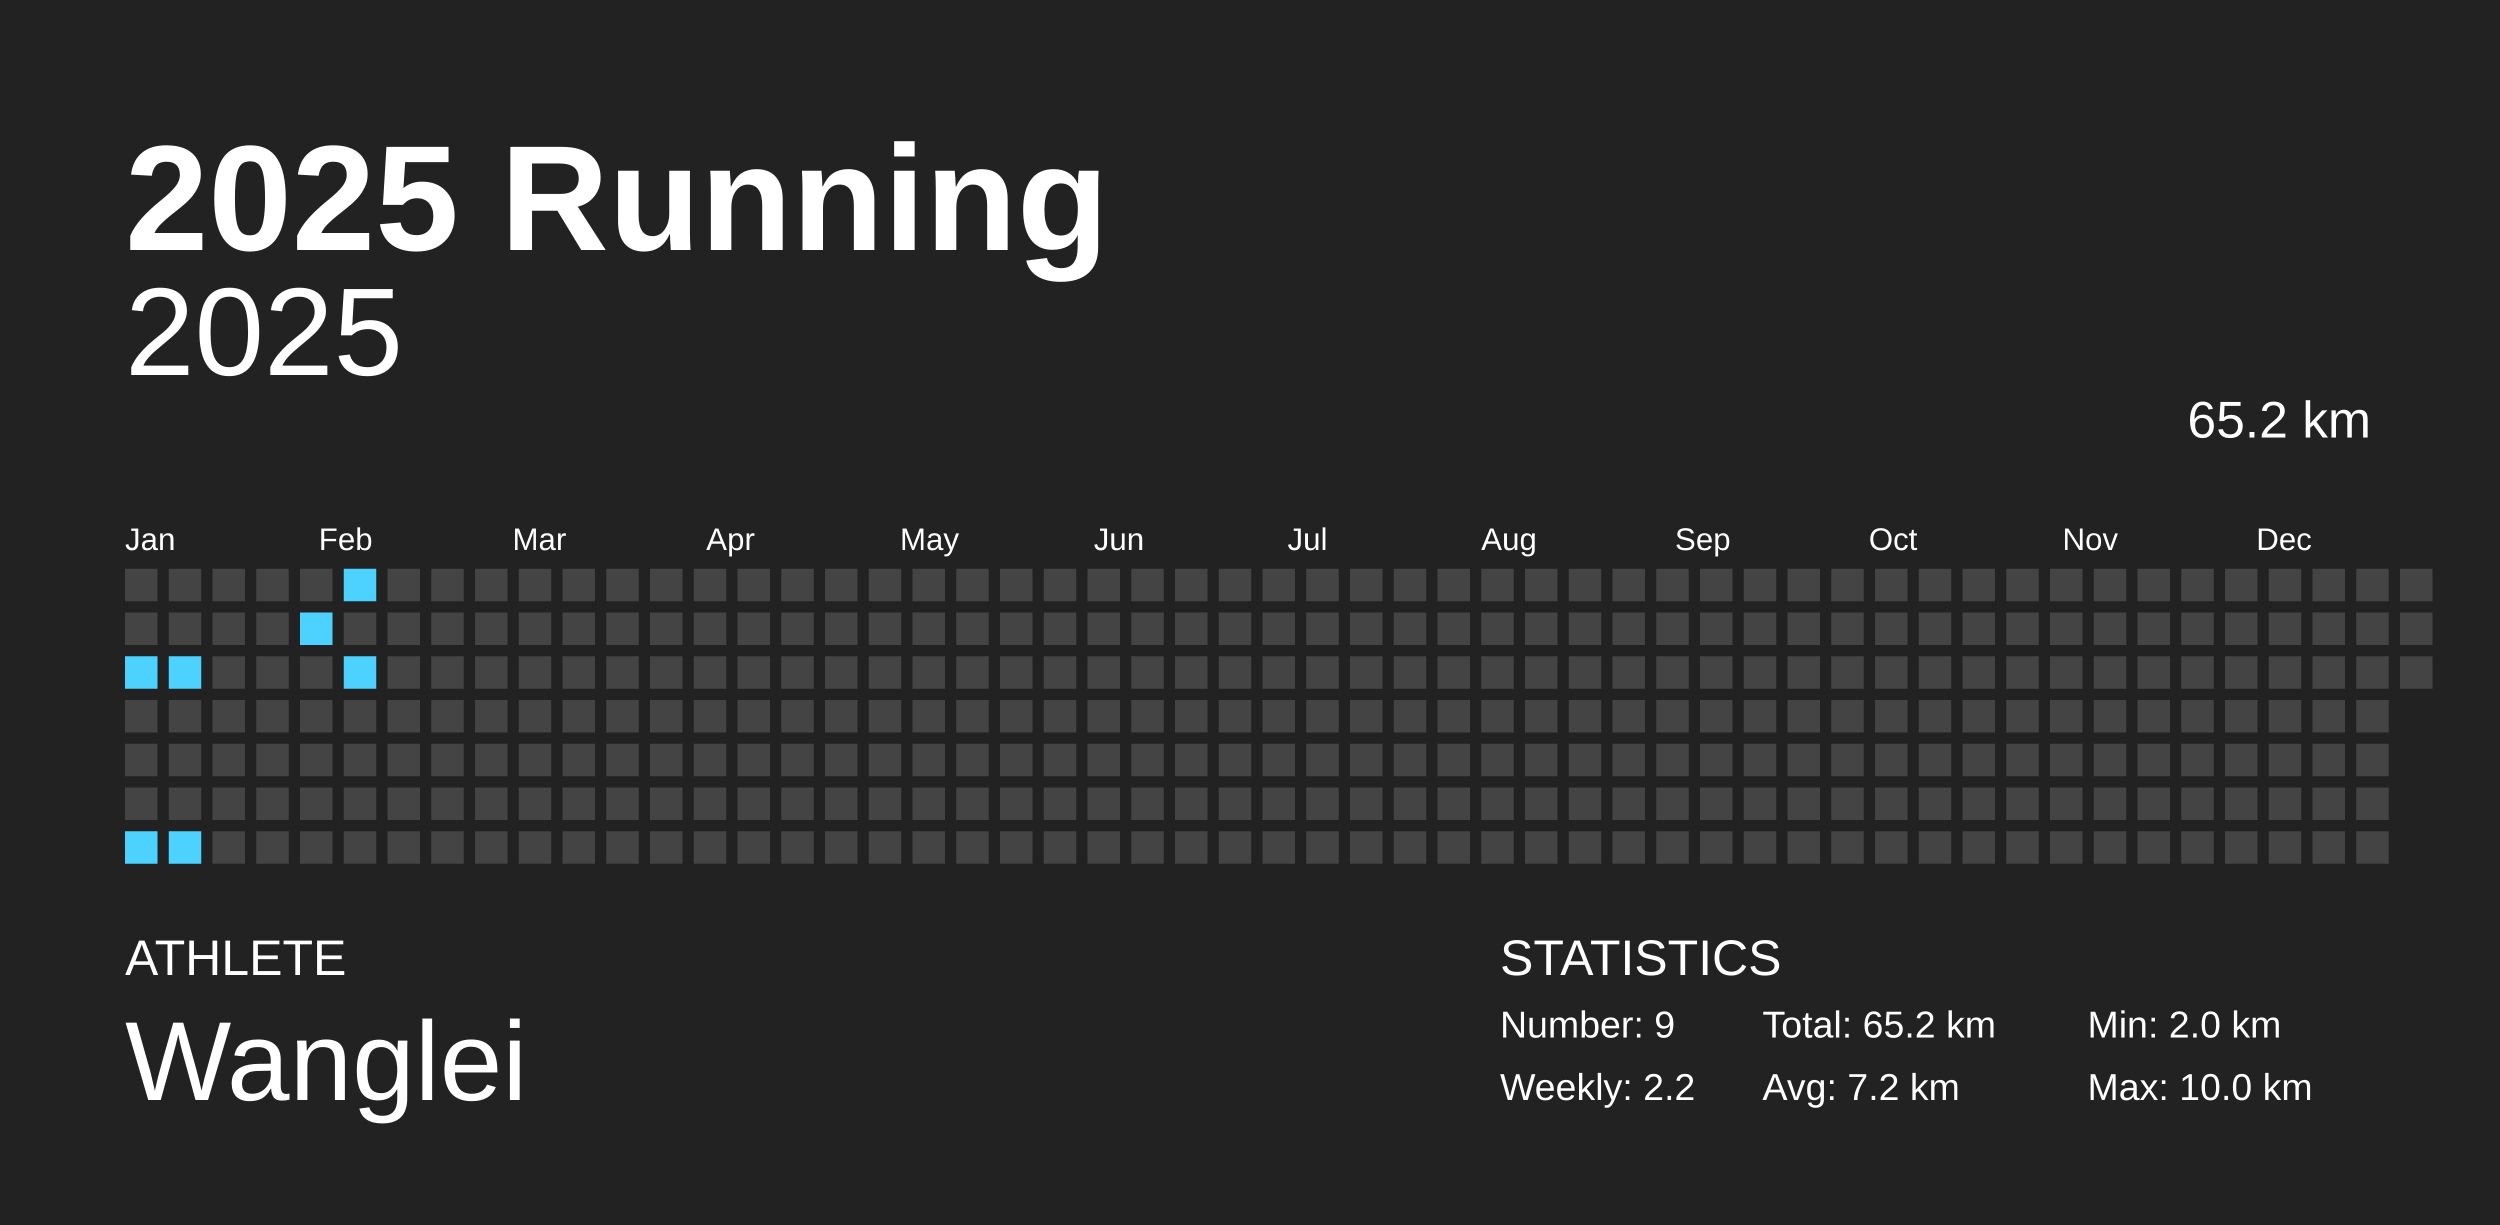
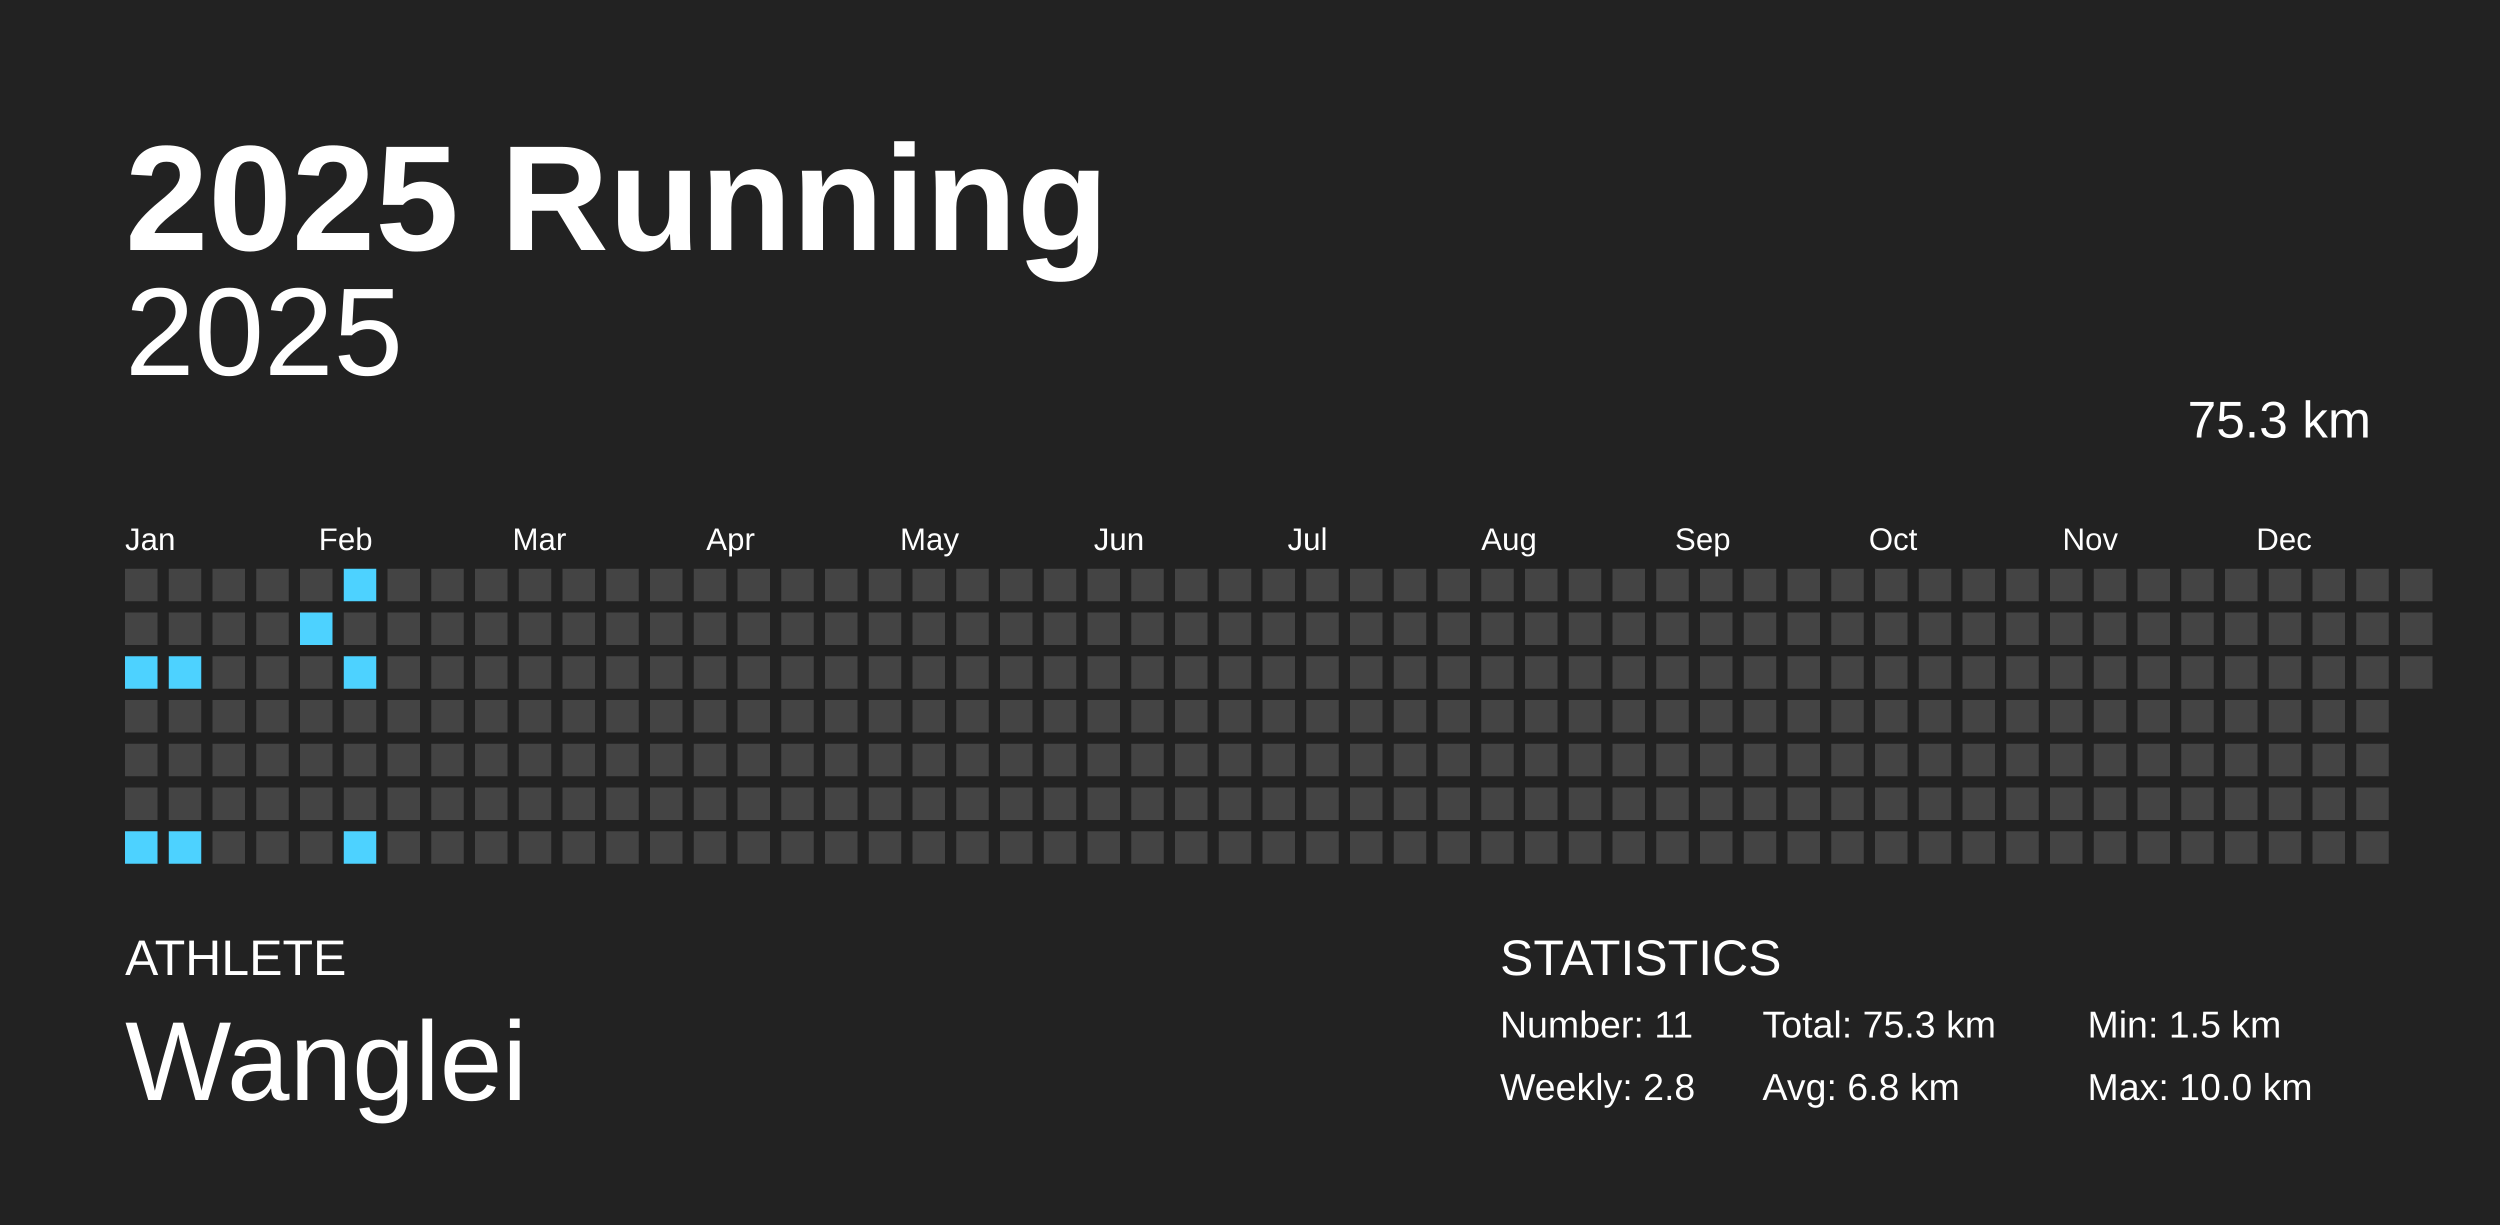
<svg xmlns="http://www.w3.org/2000/svg" baseProfile="full" height="98mm" version="1.1" viewBox="0,0,200,98" width="200mm">
  <defs />
  <rect fill="#222222" height="98" width="200" x="0" y="0" />
  <text fill="#FFFFFF" style="font-size:12px; font-family:Arial; font-weight:bold;" x="10" y="20">2025 Running</text>
  <text fill="#FFFFFF" style="font-size:4px; font-family:Arial" x="10" y="78">ATHLETE</text>
  <text fill="#FFFFFF" style="font-size:9px; font-family:Arial" x="10" y="88">Wanglei</text>
  <text fill="#FFFFFF" style="font-size:4px; font-family:Arial" x="120" y="78">STATISTICS</text>
-   <text fill="#FFFFFF" style="font-size:3px; font-family:Arial" x="120" y="83">Number: 9</text>
-   <text fill="#FFFFFF" style="font-size:3px; font-family:Arial" x="120" y="88">Weekly: 2.2</text>
-   <text fill="#FFFFFF" style="font-size:3px; font-family:Arial" x="141" y="83">Total: 65.2 km</text>
-   <text fill="#FFFFFF" style="font-size:3px; font-family:Arial" x="141" y="88">Avg: 7.2 km</text>
-   <text fill="#FFFFFF" style="font-size:3px; font-family:Arial" x="167" y="83">Min: 2.0 km</text>
+   <text fill="#FFFFFF" style="font-size:3px; font-family:Arial" x="120" y="83">Number: 11</text>
+   <text fill="#FFFFFF" style="font-size:3px; font-family:Arial" x="120" y="88">Weekly: 2.8</text>
+   <text fill="#FFFFFF" style="font-size:3px; font-family:Arial" x="141" y="83">Total: 75.3 km</text>
+   <text fill="#FFFFFF" style="font-size:3px; font-family:Arial" x="141" y="88">Avg: 6.8 km</text>
+   <text fill="#FFFFFF" style="font-size:3px; font-family:Arial" x="167" y="83">Min: 1.5 km</text>
  <text fill="#FFFFFF" style="font-size:3px; font-family:Arial" x="167" y="88">Max: 10.0 km</text>
  <text alignment-baseline="hanging" fill="#FFFFFF" style="font-size:10.0px; font-family:Arial;" x="10" y="30">2025</text>
-   <text alignment-baseline="hanging" fill="#FFFFFF" style="font-size:4.125px; font-family:Arial;" x="175" y="35">65.2 km</text>
+   <text alignment-baseline="hanging" fill="#FFFFFF" style="font-size:4.125px; font-family:Arial;" x="175" y="35">75.3 km</text>
  <text fill="#FFFFFF" style="font-size:2.5px; font-family:Arial" x="10.0" y="44">Jan</text>
  <text fill="#FFFFFF" style="font-size:2.5px; font-family:Arial" x="25.5" y="44">Feb</text>
  <text fill="#FFFFFF" style="font-size:2.5px; font-family:Arial" x="41.0" y="44">Mar</text>
  <text fill="#FFFFFF" style="font-size:2.5px; font-family:Arial" x="56.5" y="44">Apr</text>
  <text fill="#FFFFFF" style="font-size:2.5px; font-family:Arial" x="72.0" y="44">May</text>
  <text fill="#FFFFFF" style="font-size:2.5px; font-family:Arial" x="87.5" y="44">Jun</text>
  <text fill="#FFFFFF" style="font-size:2.5px; font-family:Arial" x="103.0" y="44">Jul</text>
  <text fill="#FFFFFF" style="font-size:2.5px; font-family:Arial" x="118.5" y="44">Aug</text>
  <text fill="#FFFFFF" style="font-size:2.5px; font-family:Arial" x="134.0" y="44">Sep</text>
  <text fill="#FFFFFF" style="font-size:2.5px; font-family:Arial" x="149.5" y="44">Oct</text>
  <text fill="#FFFFFF" style="font-size:2.5px; font-family:Arial" x="165.0" y="44">Nov</text>
  <text fill="#FFFFFF" style="font-size:2.5px; font-family:Arial" x="180.5" y="44">Dec</text>
  <rect fill="#444444" height="2.6" width="2.6" x="10.0" y="45.5" />
  <rect fill="#444444" height="2.6" width="2.6" x="10.0" y="49.0" />
  <rect fill="#4dd2ff" height="2.6" width="2.6" x="10.0" y="52.5" />
  <rect fill="#444444" height="2.6" width="2.6" x="10.0" y="56.0" />
  <rect fill="#444444" height="2.6" width="2.6" x="10.0" y="59.5" />
  <rect fill="#444444" height="2.6" width="2.6" x="10.0" y="63.0" />
  <rect fill="#4dd2ff" height="2.6" width="2.6" x="10.0" y="66.5" />
  <rect fill="#444444" height="2.6" width="2.6" x="13.5" y="45.5" />
  <rect fill="#444444" height="2.6" width="2.6" x="13.5" y="49.0" />
  <rect fill="#4dd2ff" height="2.6" width="2.6" x="13.5" y="52.5" />
  <rect fill="#444444" height="2.6" width="2.6" x="13.5" y="56.0" />
  <rect fill="#444444" height="2.6" width="2.6" x="13.5" y="59.5" />
  <rect fill="#444444" height="2.6" width="2.6" x="13.5" y="63.0" />
  <rect fill="#4dd2ff" height="2.6" width="2.6" x="13.5" y="66.5" />
  <rect fill="#444444" height="2.6" width="2.6" x="17.0" y="45.5" />
  <rect fill="#444444" height="2.6" width="2.6" x="17.0" y="49.0" />
  <rect fill="#444444" height="2.6" width="2.6" x="17.0" y="52.5" />
  <rect fill="#444444" height="2.6" width="2.6" x="17.0" y="56.0" />
  <rect fill="#444444" height="2.6" width="2.6" x="17.0" y="59.5" />
  <rect fill="#444444" height="2.6" width="2.6" x="17.0" y="63.0" />
  <rect fill="#444444" height="2.6" width="2.6" x="17.0" y="66.5" />
  <rect fill="#444444" height="2.6" width="2.6" x="20.5" y="45.5" />
  <rect fill="#444444" height="2.6" width="2.6" x="20.5" y="49.0" />
  <rect fill="#444444" height="2.6" width="2.6" x="20.5" y="52.5" />
  <rect fill="#444444" height="2.6" width="2.6" x="20.5" y="56.0" />
  <rect fill="#444444" height="2.6" width="2.6" x="20.5" y="59.5" />
  <rect fill="#444444" height="2.6" width="2.6" x="20.5" y="63.0" />
  <rect fill="#444444" height="2.6" width="2.6" x="20.5" y="66.5" />
  <rect fill="#444444" height="2.6" width="2.6" x="24.0" y="45.5" />
  <rect fill="#4dd2ff" height="2.6" width="2.6" x="24.0" y="49.0" />
  <rect fill="#444444" height="2.6" width="2.6" x="24.0" y="52.5" />
  <rect fill="#444444" height="2.6" width="2.6" x="24.0" y="56.0" />
  <rect fill="#444444" height="2.6" width="2.6" x="24.0" y="59.5" />
  <rect fill="#444444" height="2.6" width="2.6" x="24.0" y="63.0" />
  <rect fill="#444444" height="2.6" width="2.6" x="24.0" y="66.5" />
  <rect fill="#4dd2ff" height="2.6" width="2.6" x="27.5" y="45.5" />
  <rect fill="#444444" height="2.6" width="2.6" x="27.5" y="49.0" />
  <rect fill="#4dd2ff" height="2.6" width="2.6" x="27.5" y="52.5" />
  <rect fill="#444444" height="2.6" width="2.6" x="27.5" y="56.0" />
  <rect fill="#444444" height="2.6" width="2.6" x="27.5" y="59.5" />
  <rect fill="#444444" height="2.6" width="2.6" x="27.5" y="63.0" />
-   <rect fill="#444444" height="2.6" width="2.6" x="27.5" y="66.5" />
+   <rect fill="#4dd2ff" height="2.6" width="2.6" x="27.5" y="66.5" />
  <rect fill="#444444" height="2.6" width="2.6" x="31.0" y="45.5" />
  <rect fill="#444444" height="2.6" width="2.6" x="31.0" y="49.0" />
  <rect fill="#444444" height="2.6" width="2.6" x="31.0" y="52.5" />
  <rect fill="#444444" height="2.6" width="2.6" x="31.0" y="56.0" />
  <rect fill="#444444" height="2.6" width="2.6" x="31.0" y="59.5" />
  <rect fill="#444444" height="2.6" width="2.6" x="31.0" y="63.0" />
  <rect fill="#444444" height="2.6" width="2.6" x="31.0" y="66.5" />
  <rect fill="#444444" height="2.6" width="2.6" x="34.5" y="45.5" />
  <rect fill="#444444" height="2.6" width="2.6" x="34.5" y="49.0" />
  <rect fill="#444444" height="2.6" width="2.6" x="34.5" y="52.5" />
  <rect fill="#444444" height="2.6" width="2.6" x="34.5" y="56.0" />
  <rect fill="#444444" height="2.6" width="2.6" x="34.5" y="59.5" />
  <rect fill="#444444" height="2.6" width="2.6" x="34.5" y="63.0" />
  <rect fill="#444444" height="2.6" width="2.6" x="34.5" y="66.5" />
  <rect fill="#444444" height="2.6" width="2.6" x="38.0" y="45.5" />
  <rect fill="#444444" height="2.6" width="2.6" x="38.0" y="49.0" />
  <rect fill="#444444" height="2.6" width="2.6" x="38.0" y="52.5" />
  <rect fill="#444444" height="2.6" width="2.6" x="38.0" y="56.0" />
  <rect fill="#444444" height="2.6" width="2.6" x="38.0" y="59.5" />
  <rect fill="#444444" height="2.6" width="2.6" x="38.0" y="63.0" />
  <rect fill="#444444" height="2.6" width="2.6" x="38.0" y="66.5" />
  <rect fill="#444444" height="2.6" width="2.6" x="41.5" y="45.5" />
  <rect fill="#444444" height="2.6" width="2.6" x="41.5" y="49.0" />
  <rect fill="#444444" height="2.6" width="2.6" x="41.5" y="52.5" />
  <rect fill="#444444" height="2.6" width="2.6" x="41.5" y="56.0" />
  <rect fill="#444444" height="2.6" width="2.6" x="41.5" y="59.5" />
  <rect fill="#444444" height="2.6" width="2.6" x="41.5" y="63.0" />
  <rect fill="#444444" height="2.6" width="2.6" x="41.5" y="66.5" />
  <rect fill="#444444" height="2.6" width="2.6" x="45.0" y="45.5" />
  <rect fill="#444444" height="2.6" width="2.6" x="45.0" y="49.0" />
  <rect fill="#444444" height="2.6" width="2.6" x="45.0" y="52.5" />
  <rect fill="#444444" height="2.6" width="2.6" x="45.0" y="56.0" />
  <rect fill="#444444" height="2.6" width="2.6" x="45.0" y="59.5" />
  <rect fill="#444444" height="2.6" width="2.6" x="45.0" y="63.0" />
  <rect fill="#444444" height="2.6" width="2.6" x="45.0" y="66.5" />
  <rect fill="#444444" height="2.6" width="2.6" x="48.5" y="45.5" />
  <rect fill="#444444" height="2.6" width="2.6" x="48.5" y="49.0" />
  <rect fill="#444444" height="2.6" width="2.6" x="48.5" y="52.5" />
  <rect fill="#444444" height="2.6" width="2.6" x="48.5" y="56.0" />
  <rect fill="#444444" height="2.6" width="2.6" x="48.5" y="59.5" />
  <rect fill="#444444" height="2.6" width="2.6" x="48.5" y="63.0" />
  <rect fill="#444444" height="2.6" width="2.6" x="48.5" y="66.5" />
  <rect fill="#444444" height="2.6" width="2.6" x="52.0" y="45.5" />
  <rect fill="#444444" height="2.6" width="2.6" x="52.0" y="49.0" />
  <rect fill="#444444" height="2.6" width="2.6" x="52.0" y="52.5" />
  <rect fill="#444444" height="2.6" width="2.6" x="52.0" y="56.0" />
  <rect fill="#444444" height="2.6" width="2.6" x="52.0" y="59.5" />
  <rect fill="#444444" height="2.6" width="2.6" x="52.0" y="63.0" />
  <rect fill="#444444" height="2.6" width="2.6" x="52.0" y="66.5" />
  <rect fill="#444444" height="2.6" width="2.6" x="55.5" y="45.5" />
  <rect fill="#444444" height="2.6" width="2.6" x="55.5" y="49.0" />
  <rect fill="#444444" height="2.6" width="2.6" x="55.5" y="52.5" />
  <rect fill="#444444" height="2.6" width="2.6" x="55.5" y="56.0" />
  <rect fill="#444444" height="2.6" width="2.6" x="55.5" y="59.5" />
  <rect fill="#444444" height="2.6" width="2.6" x="55.5" y="63.0" />
  <rect fill="#444444" height="2.6" width="2.6" x="55.5" y="66.5" />
  <rect fill="#444444" height="2.6" width="2.6" x="59.0" y="45.5" />
  <rect fill="#444444" height="2.6" width="2.6" x="59.0" y="49.0" />
  <rect fill="#444444" height="2.6" width="2.6" x="59.0" y="52.5" />
  <rect fill="#444444" height="2.6" width="2.6" x="59.0" y="56.0" />
  <rect fill="#444444" height="2.6" width="2.6" x="59.0" y="59.5" />
  <rect fill="#444444" height="2.6" width="2.6" x="59.0" y="63.0" />
  <rect fill="#444444" height="2.6" width="2.6" x="59.0" y="66.5" />
  <rect fill="#444444" height="2.6" width="2.6" x="62.5" y="45.5" />
  <rect fill="#444444" height="2.6" width="2.6" x="62.5" y="49.0" />
  <rect fill="#444444" height="2.6" width="2.6" x="62.5" y="52.5" />
  <rect fill="#444444" height="2.6" width="2.6" x="62.5" y="56.0" />
  <rect fill="#444444" height="2.6" width="2.6" x="62.5" y="59.5" />
  <rect fill="#444444" height="2.6" width="2.6" x="62.5" y="63.0" />
  <rect fill="#444444" height="2.6" width="2.6" x="62.5" y="66.5" />
  <rect fill="#444444" height="2.6" width="2.6" x="66.0" y="45.5" />
  <rect fill="#444444" height="2.6" width="2.6" x="66.0" y="49.0" />
  <rect fill="#444444" height="2.6" width="2.6" x="66.0" y="52.5" />
  <rect fill="#444444" height="2.6" width="2.6" x="66.0" y="56.0" />
  <rect fill="#444444" height="2.6" width="2.6" x="66.0" y="59.5" />
  <rect fill="#444444" height="2.6" width="2.6" x="66.0" y="63.0" />
  <rect fill="#444444" height="2.6" width="2.6" x="66.0" y="66.5" />
  <rect fill="#444444" height="2.6" width="2.6" x="69.5" y="45.5" />
  <rect fill="#444444" height="2.6" width="2.6" x="69.5" y="49.0" />
  <rect fill="#444444" height="2.6" width="2.6" x="69.5" y="52.5" />
  <rect fill="#444444" height="2.6" width="2.6" x="69.5" y="56.0" />
  <rect fill="#444444" height="2.6" width="2.6" x="69.5" y="59.5" />
  <rect fill="#444444" height="2.6" width="2.6" x="69.5" y="63.0" />
  <rect fill="#444444" height="2.6" width="2.6" x="69.5" y="66.5" />
  <rect fill="#444444" height="2.6" width="2.6" x="73.0" y="45.5" />
  <rect fill="#444444" height="2.6" width="2.6" x="73.0" y="49.0" />
  <rect fill="#444444" height="2.6" width="2.6" x="73.0" y="52.5" />
  <rect fill="#444444" height="2.6" width="2.6" x="73.0" y="56.0" />
  <rect fill="#444444" height="2.6" width="2.6" x="73.0" y="59.5" />
  <rect fill="#444444" height="2.6" width="2.6" x="73.0" y="63.0" />
  <rect fill="#444444" height="2.6" width="2.6" x="73.0" y="66.5" />
  <rect fill="#444444" height="2.6" width="2.6" x="76.5" y="45.5" />
  <rect fill="#444444" height="2.6" width="2.6" x="76.5" y="49.0" />
  <rect fill="#444444" height="2.6" width="2.6" x="76.5" y="52.5" />
  <rect fill="#444444" height="2.6" width="2.6" x="76.5" y="56.0" />
  <rect fill="#444444" height="2.6" width="2.6" x="76.5" y="59.5" />
  <rect fill="#444444" height="2.6" width="2.6" x="76.5" y="63.0" />
  <rect fill="#444444" height="2.6" width="2.6" x="76.5" y="66.5" />
  <rect fill="#444444" height="2.6" width="2.6" x="80.0" y="45.5" />
  <rect fill="#444444" height="2.6" width="2.6" x="80.0" y="49.0" />
  <rect fill="#444444" height="2.6" width="2.6" x="80.0" y="52.5" />
  <rect fill="#444444" height="2.6" width="2.6" x="80.0" y="56.0" />
  <rect fill="#444444" height="2.6" width="2.6" x="80.0" y="59.5" />
  <rect fill="#444444" height="2.6" width="2.6" x="80.0" y="63.0" />
  <rect fill="#444444" height="2.6" width="2.6" x="80.0" y="66.5" />
  <rect fill="#444444" height="2.6" width="2.6" x="83.5" y="45.5" />
  <rect fill="#444444" height="2.6" width="2.6" x="83.5" y="49.0" />
  <rect fill="#444444" height="2.6" width="2.6" x="83.5" y="52.5" />
  <rect fill="#444444" height="2.6" width="2.6" x="83.5" y="56.0" />
  <rect fill="#444444" height="2.6" width="2.6" x="83.5" y="59.5" />
  <rect fill="#444444" height="2.6" width="2.6" x="83.5" y="63.0" />
  <rect fill="#444444" height="2.6" width="2.6" x="83.5" y="66.5" />
  <rect fill="#444444" height="2.6" width="2.6" x="87.0" y="45.5" />
  <rect fill="#444444" height="2.6" width="2.6" x="87.0" y="49.0" />
  <rect fill="#444444" height="2.6" width="2.6" x="87.0" y="52.5" />
  <rect fill="#444444" height="2.6" width="2.6" x="87.0" y="56.0" />
  <rect fill="#444444" height="2.6" width="2.6" x="87.0" y="59.5" />
  <rect fill="#444444" height="2.6" width="2.6" x="87.0" y="63.0" />
  <rect fill="#444444" height="2.6" width="2.6" x="87.0" y="66.5" />
  <rect fill="#444444" height="2.6" width="2.6" x="90.5" y="45.5" />
  <rect fill="#444444" height="2.6" width="2.6" x="90.5" y="49.0" />
  <rect fill="#444444" height="2.6" width="2.6" x="90.5" y="52.5" />
  <rect fill="#444444" height="2.6" width="2.6" x="90.5" y="56.0" />
  <rect fill="#444444" height="2.6" width="2.6" x="90.5" y="59.5" />
  <rect fill="#444444" height="2.6" width="2.6" x="90.5" y="63.0" />
  <rect fill="#444444" height="2.6" width="2.6" x="90.5" y="66.5" />
  <rect fill="#444444" height="2.6" width="2.6" x="94.0" y="45.5" />
  <rect fill="#444444" height="2.6" width="2.6" x="94.0" y="49.0" />
  <rect fill="#444444" height="2.6" width="2.6" x="94.0" y="52.5" />
  <rect fill="#444444" height="2.6" width="2.6" x="94.0" y="56.0" />
  <rect fill="#444444" height="2.6" width="2.6" x="94.0" y="59.5" />
  <rect fill="#444444" height="2.6" width="2.6" x="94.0" y="63.0" />
  <rect fill="#444444" height="2.6" width="2.6" x="94.0" y="66.5" />
  <rect fill="#444444" height="2.6" width="2.6" x="97.5" y="45.5" />
  <rect fill="#444444" height="2.6" width="2.6" x="97.5" y="49.0" />
  <rect fill="#444444" height="2.6" width="2.6" x="97.5" y="52.5" />
  <rect fill="#444444" height="2.6" width="2.6" x="97.5" y="56.0" />
  <rect fill="#444444" height="2.6" width="2.6" x="97.5" y="59.5" />
  <rect fill="#444444" height="2.6" width="2.6" x="97.5" y="63.0" />
  <rect fill="#444444" height="2.6" width="2.6" x="97.5" y="66.5" />
  <rect fill="#444444" height="2.6" width="2.6" x="101.0" y="45.5" />
  <rect fill="#444444" height="2.6" width="2.6" x="101.0" y="49.0" />
  <rect fill="#444444" height="2.6" width="2.6" x="101.0" y="52.5" />
  <rect fill="#444444" height="2.6" width="2.6" x="101.0" y="56.0" />
  <rect fill="#444444" height="2.6" width="2.6" x="101.0" y="59.5" />
  <rect fill="#444444" height="2.6" width="2.6" x="101.0" y="63.0" />
  <rect fill="#444444" height="2.6" width="2.6" x="101.0" y="66.5" />
  <rect fill="#444444" height="2.6" width="2.6" x="104.5" y="45.5" />
  <rect fill="#444444" height="2.6" width="2.6" x="104.5" y="49.0" />
  <rect fill="#444444" height="2.6" width="2.6" x="104.5" y="52.5" />
  <rect fill="#444444" height="2.6" width="2.6" x="104.5" y="56.0" />
  <rect fill="#444444" height="2.6" width="2.6" x="104.5" y="59.5" />
  <rect fill="#444444" height="2.6" width="2.6" x="104.5" y="63.0" />
  <rect fill="#444444" height="2.6" width="2.6" x="104.5" y="66.5" />
  <rect fill="#444444" height="2.6" width="2.6" x="108.0" y="45.5" />
  <rect fill="#444444" height="2.6" width="2.6" x="108.0" y="49.0" />
  <rect fill="#444444" height="2.6" width="2.6" x="108.0" y="52.5" />
  <rect fill="#444444" height="2.6" width="2.6" x="108.0" y="56.0" />
  <rect fill="#444444" height="2.6" width="2.6" x="108.0" y="59.5" />
  <rect fill="#444444" height="2.6" width="2.6" x="108.0" y="63.0" />
  <rect fill="#444444" height="2.6" width="2.6" x="108.0" y="66.5" />
  <rect fill="#444444" height="2.6" width="2.6" x="111.5" y="45.5" />
  <rect fill="#444444" height="2.6" width="2.6" x="111.5" y="49.0" />
  <rect fill="#444444" height="2.6" width="2.6" x="111.5" y="52.5" />
  <rect fill="#444444" height="2.6" width="2.6" x="111.5" y="56.0" />
  <rect fill="#444444" height="2.6" width="2.6" x="111.5" y="59.5" />
  <rect fill="#444444" height="2.6" width="2.6" x="111.5" y="63.0" />
  <rect fill="#444444" height="2.6" width="2.6" x="111.5" y="66.5" />
  <rect fill="#444444" height="2.6" width="2.6" x="115.0" y="45.5" />
  <rect fill="#444444" height="2.6" width="2.6" x="115.0" y="49.0" />
  <rect fill="#444444" height="2.6" width="2.6" x="115.0" y="52.5" />
  <rect fill="#444444" height="2.6" width="2.6" x="115.0" y="56.0" />
  <rect fill="#444444" height="2.6" width="2.6" x="115.0" y="59.5" />
  <rect fill="#444444" height="2.6" width="2.6" x="115.0" y="63.0" />
  <rect fill="#444444" height="2.6" width="2.6" x="115.0" y="66.5" />
  <rect fill="#444444" height="2.6" width="2.6" x="118.5" y="45.5" />
  <rect fill="#444444" height="2.6" width="2.6" x="118.5" y="49.0" />
  <rect fill="#444444" height="2.6" width="2.6" x="118.5" y="52.5" />
  <rect fill="#444444" height="2.6" width="2.6" x="118.5" y="56.0" />
  <rect fill="#444444" height="2.6" width="2.6" x="118.5" y="59.5" />
  <rect fill="#444444" height="2.6" width="2.6" x="118.5" y="63.0" />
  <rect fill="#444444" height="2.6" width="2.6" x="118.5" y="66.5" />
  <rect fill="#444444" height="2.6" width="2.6" x="122.0" y="45.5" />
  <rect fill="#444444" height="2.6" width="2.6" x="122.0" y="49.0" />
  <rect fill="#444444" height="2.6" width="2.6" x="122.0" y="52.5" />
  <rect fill="#444444" height="2.6" width="2.6" x="122.0" y="56.0" />
  <rect fill="#444444" height="2.6" width="2.6" x="122.0" y="59.5" />
  <rect fill="#444444" height="2.6" width="2.6" x="122.0" y="63.0" />
  <rect fill="#444444" height="2.6" width="2.6" x="122.0" y="66.5" />
  <rect fill="#444444" height="2.6" width="2.6" x="125.5" y="45.5" />
  <rect fill="#444444" height="2.6" width="2.6" x="125.5" y="49.0" />
  <rect fill="#444444" height="2.6" width="2.6" x="125.5" y="52.5" />
  <rect fill="#444444" height="2.6" width="2.6" x="125.5" y="56.0" />
  <rect fill="#444444" height="2.6" width="2.6" x="125.5" y="59.5" />
  <rect fill="#444444" height="2.6" width="2.6" x="125.5" y="63.0" />
  <rect fill="#444444" height="2.6" width="2.6" x="125.5" y="66.5" />
  <rect fill="#444444" height="2.6" width="2.6" x="129.0" y="45.5" />
  <rect fill="#444444" height="2.6" width="2.6" x="129.0" y="49.0" />
  <rect fill="#444444" height="2.6" width="2.6" x="129.0" y="52.5" />
  <rect fill="#444444" height="2.6" width="2.6" x="129.0" y="56.0" />
  <rect fill="#444444" height="2.6" width="2.6" x="129.0" y="59.5" />
  <rect fill="#444444" height="2.6" width="2.6" x="129.0" y="63.0" />
  <rect fill="#444444" height="2.6" width="2.6" x="129.0" y="66.5" />
  <rect fill="#444444" height="2.6" width="2.6" x="132.5" y="45.5" />
  <rect fill="#444444" height="2.6" width="2.6" x="132.5" y="49.0" />
  <rect fill="#444444" height="2.6" width="2.6" x="132.5" y="52.5" />
  <rect fill="#444444" height="2.6" width="2.6" x="132.5" y="56.0" />
  <rect fill="#444444" height="2.6" width="2.6" x="132.5" y="59.5" />
  <rect fill="#444444" height="2.6" width="2.6" x="132.5" y="63.0" />
  <rect fill="#444444" height="2.6" width="2.6" x="132.5" y="66.5" />
  <rect fill="#444444" height="2.6" width="2.6" x="136.0" y="45.5" />
  <rect fill="#444444" height="2.6" width="2.6" x="136.0" y="49.0" />
  <rect fill="#444444" height="2.6" width="2.6" x="136.0" y="52.5" />
  <rect fill="#444444" height="2.6" width="2.6" x="136.0" y="56.0" />
  <rect fill="#444444" height="2.6" width="2.6" x="136.0" y="59.5" />
  <rect fill="#444444" height="2.6" width="2.6" x="136.0" y="63.0" />
  <rect fill="#444444" height="2.6" width="2.6" x="136.0" y="66.5" />
  <rect fill="#444444" height="2.6" width="2.6" x="139.5" y="45.5" />
  <rect fill="#444444" height="2.6" width="2.6" x="139.5" y="49.0" />
  <rect fill="#444444" height="2.6" width="2.6" x="139.5" y="52.5" />
  <rect fill="#444444" height="2.6" width="2.6" x="139.5" y="56.0" />
  <rect fill="#444444" height="2.6" width="2.6" x="139.5" y="59.5" />
  <rect fill="#444444" height="2.6" width="2.6" x="139.5" y="63.0" />
  <rect fill="#444444" height="2.6" width="2.6" x="139.5" y="66.5" />
  <rect fill="#444444" height="2.6" width="2.6" x="143.0" y="45.5" />
  <rect fill="#444444" height="2.6" width="2.6" x="143.0" y="49.0" />
  <rect fill="#444444" height="2.6" width="2.6" x="143.0" y="52.5" />
  <rect fill="#444444" height="2.6" width="2.6" x="143.0" y="56.0" />
  <rect fill="#444444" height="2.6" width="2.6" x="143.0" y="59.5" />
  <rect fill="#444444" height="2.6" width="2.6" x="143.0" y="63.0" />
  <rect fill="#444444" height="2.6" width="2.6" x="143.0" y="66.5" />
  <rect fill="#444444" height="2.6" width="2.6" x="146.5" y="45.5" />
  <rect fill="#444444" height="2.6" width="2.6" x="146.5" y="49.0" />
  <rect fill="#444444" height="2.6" width="2.6" x="146.5" y="52.5" />
  <rect fill="#444444" height="2.6" width="2.6" x="146.5" y="56.0" />
  <rect fill="#444444" height="2.6" width="2.6" x="146.5" y="59.5" />
  <rect fill="#444444" height="2.6" width="2.6" x="146.5" y="63.0" />
  <rect fill="#444444" height="2.6" width="2.6" x="146.5" y="66.5" />
  <rect fill="#444444" height="2.6" width="2.6" x="150.0" y="45.5" />
  <rect fill="#444444" height="2.6" width="2.6" x="150.0" y="49.0" />
  <rect fill="#444444" height="2.6" width="2.6" x="150.0" y="52.5" />
  <rect fill="#444444" height="2.6" width="2.6" x="150.0" y="56.0" />
  <rect fill="#444444" height="2.6" width="2.6" x="150.0" y="59.5" />
  <rect fill="#444444" height="2.6" width="2.6" x="150.0" y="63.0" />
  <rect fill="#444444" height="2.6" width="2.6" x="150.0" y="66.5" />
  <rect fill="#444444" height="2.6" width="2.6" x="153.5" y="45.5" />
  <rect fill="#444444" height="2.6" width="2.6" x="153.5" y="49.0" />
  <rect fill="#444444" height="2.6" width="2.6" x="153.5" y="52.5" />
  <rect fill="#444444" height="2.6" width="2.6" x="153.5" y="56.0" />
  <rect fill="#444444" height="2.6" width="2.6" x="153.5" y="59.5" />
  <rect fill="#444444" height="2.6" width="2.6" x="153.5" y="63.0" />
  <rect fill="#444444" height="2.6" width="2.6" x="153.5" y="66.5" />
  <rect fill="#444444" height="2.6" width="2.6" x="157.0" y="45.5" />
  <rect fill="#444444" height="2.6" width="2.6" x="157.0" y="49.0" />
  <rect fill="#444444" height="2.6" width="2.6" x="157.0" y="52.5" />
  <rect fill="#444444" height="2.6" width="2.6" x="157.0" y="56.0" />
  <rect fill="#444444" height="2.6" width="2.6" x="157.0" y="59.5" />
  <rect fill="#444444" height="2.6" width="2.6" x="157.0" y="63.0" />
  <rect fill="#444444" height="2.6" width="2.6" x="157.0" y="66.5" />
  <rect fill="#444444" height="2.6" width="2.6" x="160.5" y="45.5" />
  <rect fill="#444444" height="2.6" width="2.6" x="160.5" y="49.0" />
  <rect fill="#444444" height="2.6" width="2.6" x="160.5" y="52.5" />
  <rect fill="#444444" height="2.6" width="2.6" x="160.5" y="56.0" />
  <rect fill="#444444" height="2.6" width="2.6" x="160.5" y="59.5" />
  <rect fill="#444444" height="2.6" width="2.6" x="160.5" y="63.0" />
  <rect fill="#444444" height="2.6" width="2.6" x="160.5" y="66.5" />
  <rect fill="#444444" height="2.6" width="2.6" x="164.0" y="45.5" />
  <rect fill="#444444" height="2.6" width="2.6" x="164.0" y="49.0" />
  <rect fill="#444444" height="2.6" width="2.6" x="164.0" y="52.5" />
  <rect fill="#444444" height="2.6" width="2.6" x="164.0" y="56.0" />
  <rect fill="#444444" height="2.6" width="2.6" x="164.0" y="59.5" />
  <rect fill="#444444" height="2.6" width="2.6" x="164.0" y="63.0" />
  <rect fill="#444444" height="2.6" width="2.6" x="164.0" y="66.5" />
  <rect fill="#444444" height="2.6" width="2.6" x="167.5" y="45.5" />
  <rect fill="#444444" height="2.6" width="2.6" x="167.5" y="49.0" />
  <rect fill="#444444" height="2.6" width="2.6" x="167.5" y="52.5" />
  <rect fill="#444444" height="2.6" width="2.6" x="167.5" y="56.0" />
  <rect fill="#444444" height="2.6" width="2.6" x="167.5" y="59.5" />
  <rect fill="#444444" height="2.6" width="2.6" x="167.5" y="63.0" />
  <rect fill="#444444" height="2.6" width="2.6" x="167.5" y="66.5" />
  <rect fill="#444444" height="2.6" width="2.6" x="171.0" y="45.5" />
  <rect fill="#444444" height="2.6" width="2.6" x="171.0" y="49.0" />
  <rect fill="#444444" height="2.6" width="2.6" x="171.0" y="52.5" />
  <rect fill="#444444" height="2.6" width="2.6" x="171.0" y="56.0" />
  <rect fill="#444444" height="2.6" width="2.6" x="171.0" y="59.5" />
  <rect fill="#444444" height="2.6" width="2.6" x="171.0" y="63.0" />
  <rect fill="#444444" height="2.6" width="2.6" x="171.0" y="66.5" />
  <rect fill="#444444" height="2.6" width="2.6" x="174.5" y="45.5" />
  <rect fill="#444444" height="2.6" width="2.6" x="174.5" y="49.0" />
  <rect fill="#444444" height="2.6" width="2.6" x="174.5" y="52.5" />
  <rect fill="#444444" height="2.6" width="2.6" x="174.5" y="56.0" />
  <rect fill="#444444" height="2.6" width="2.6" x="174.5" y="59.5" />
  <rect fill="#444444" height="2.6" width="2.6" x="174.5" y="63.0" />
  <rect fill="#444444" height="2.6" width="2.6" x="174.5" y="66.5" />
  <rect fill="#444444" height="2.6" width="2.6" x="178.0" y="45.5" />
  <rect fill="#444444" height="2.6" width="2.6" x="178.0" y="49.0" />
  <rect fill="#444444" height="2.6" width="2.6" x="178.0" y="52.5" />
  <rect fill="#444444" height="2.6" width="2.6" x="178.0" y="56.0" />
  <rect fill="#444444" height="2.6" width="2.6" x="178.0" y="59.5" />
  <rect fill="#444444" height="2.6" width="2.6" x="178.0" y="63.0" />
  <rect fill="#444444" height="2.6" width="2.6" x="178.0" y="66.5" />
  <rect fill="#444444" height="2.6" width="2.6" x="181.5" y="45.5" />
  <rect fill="#444444" height="2.6" width="2.6" x="181.5" y="49.0" />
  <rect fill="#444444" height="2.6" width="2.6" x="181.5" y="52.5" />
  <rect fill="#444444" height="2.6" width="2.6" x="181.5" y="56.0" />
  <rect fill="#444444" height="2.6" width="2.6" x="181.5" y="59.5" />
  <rect fill="#444444" height="2.6" width="2.6" x="181.5" y="63.0" />
  <rect fill="#444444" height="2.6" width="2.6" x="181.5" y="66.5" />
  <rect fill="#444444" height="2.6" width="2.6" x="185.0" y="45.5" />
  <rect fill="#444444" height="2.6" width="2.6" x="185.0" y="49.0" />
  <rect fill="#444444" height="2.6" width="2.6" x="185.0" y="52.5" />
  <rect fill="#444444" height="2.6" width="2.6" x="185.0" y="56.0" />
  <rect fill="#444444" height="2.6" width="2.6" x="185.0" y="59.5" />
  <rect fill="#444444" height="2.6" width="2.6" x="185.0" y="63.0" />
  <rect fill="#444444" height="2.6" width="2.6" x="185.0" y="66.5" />
  <rect fill="#444444" height="2.6" width="2.6" x="188.5" y="45.5" />
  <rect fill="#444444" height="2.6" width="2.6" x="188.5" y="49.0" />
  <rect fill="#444444" height="2.6" width="2.6" x="188.5" y="52.5" />
  <rect fill="#444444" height="2.6" width="2.6" x="188.5" y="56.0" />
  <rect fill="#444444" height="2.6" width="2.6" x="188.5" y="59.5" />
  <rect fill="#444444" height="2.6" width="2.6" x="188.5" y="63.0" />
  <rect fill="#444444" height="2.6" width="2.6" x="188.5" y="66.5" />
  <rect fill="#444444" height="2.6" width="2.6" x="192.0" y="45.5" />
  <rect fill="#444444" height="2.6" width="2.6" x="192.0" y="49.0" />
  <rect fill="#444444" height="2.6" width="2.6" x="192.0" y="52.5" />
</svg>
